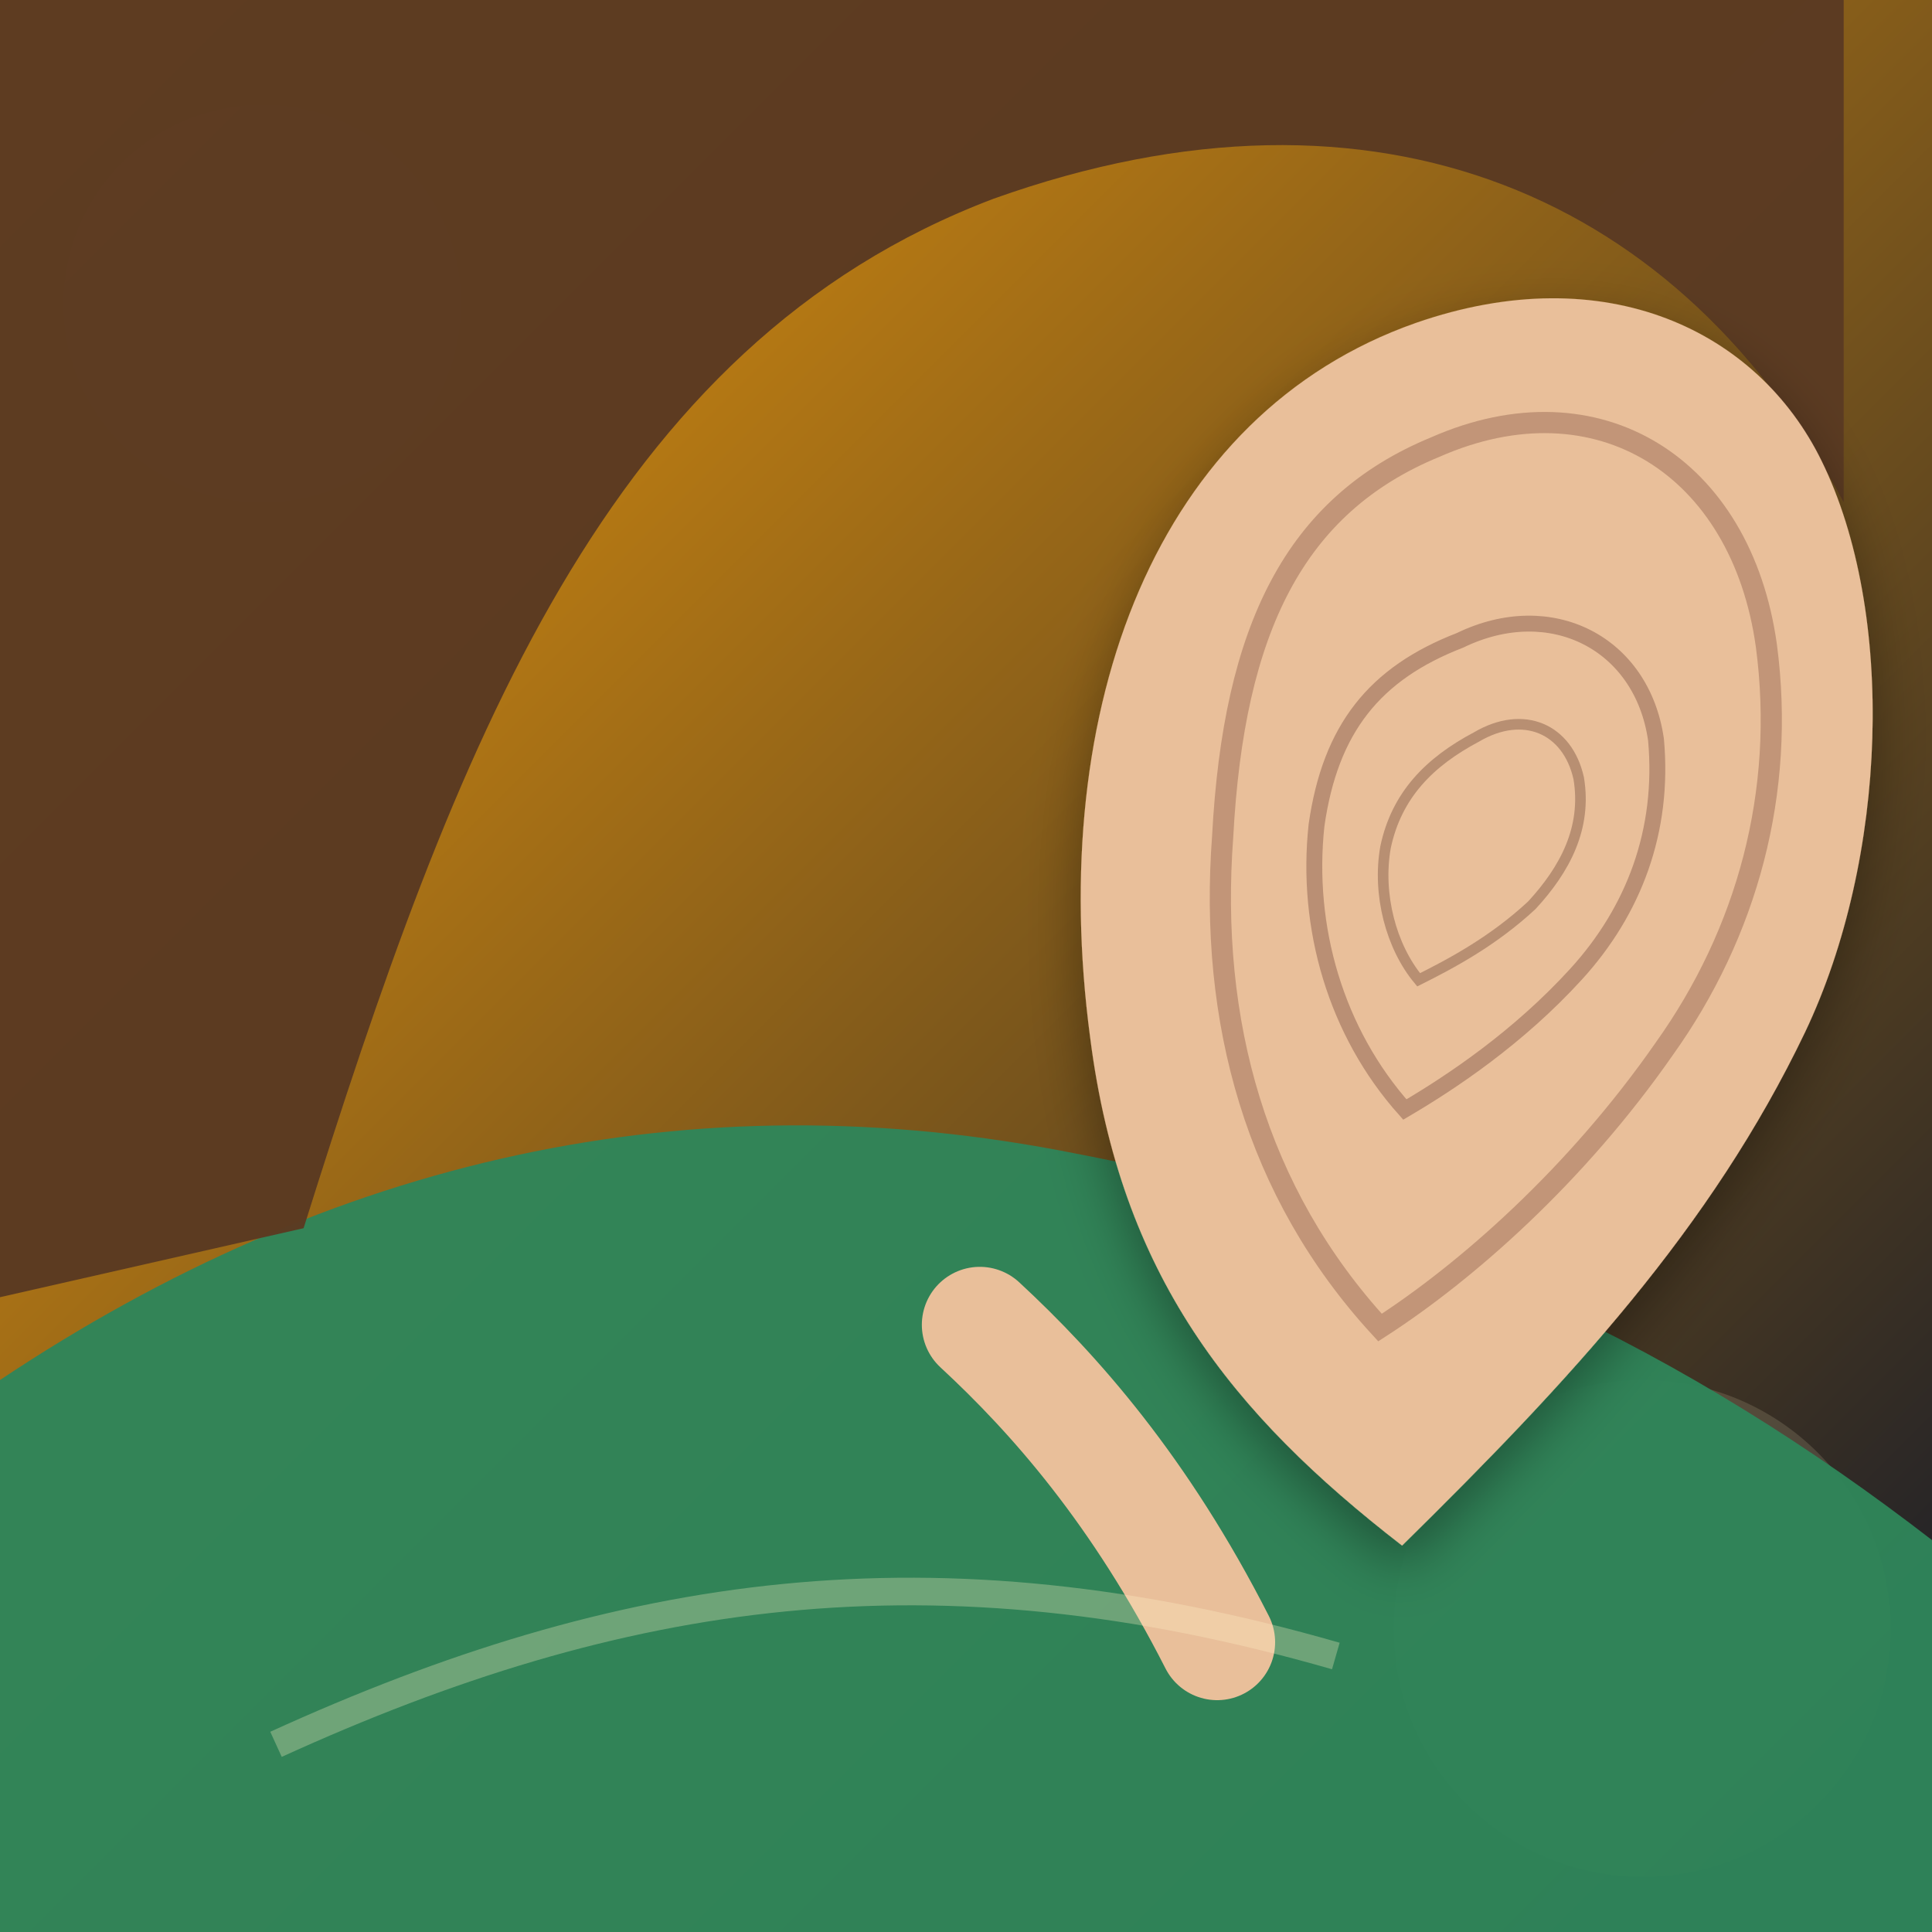
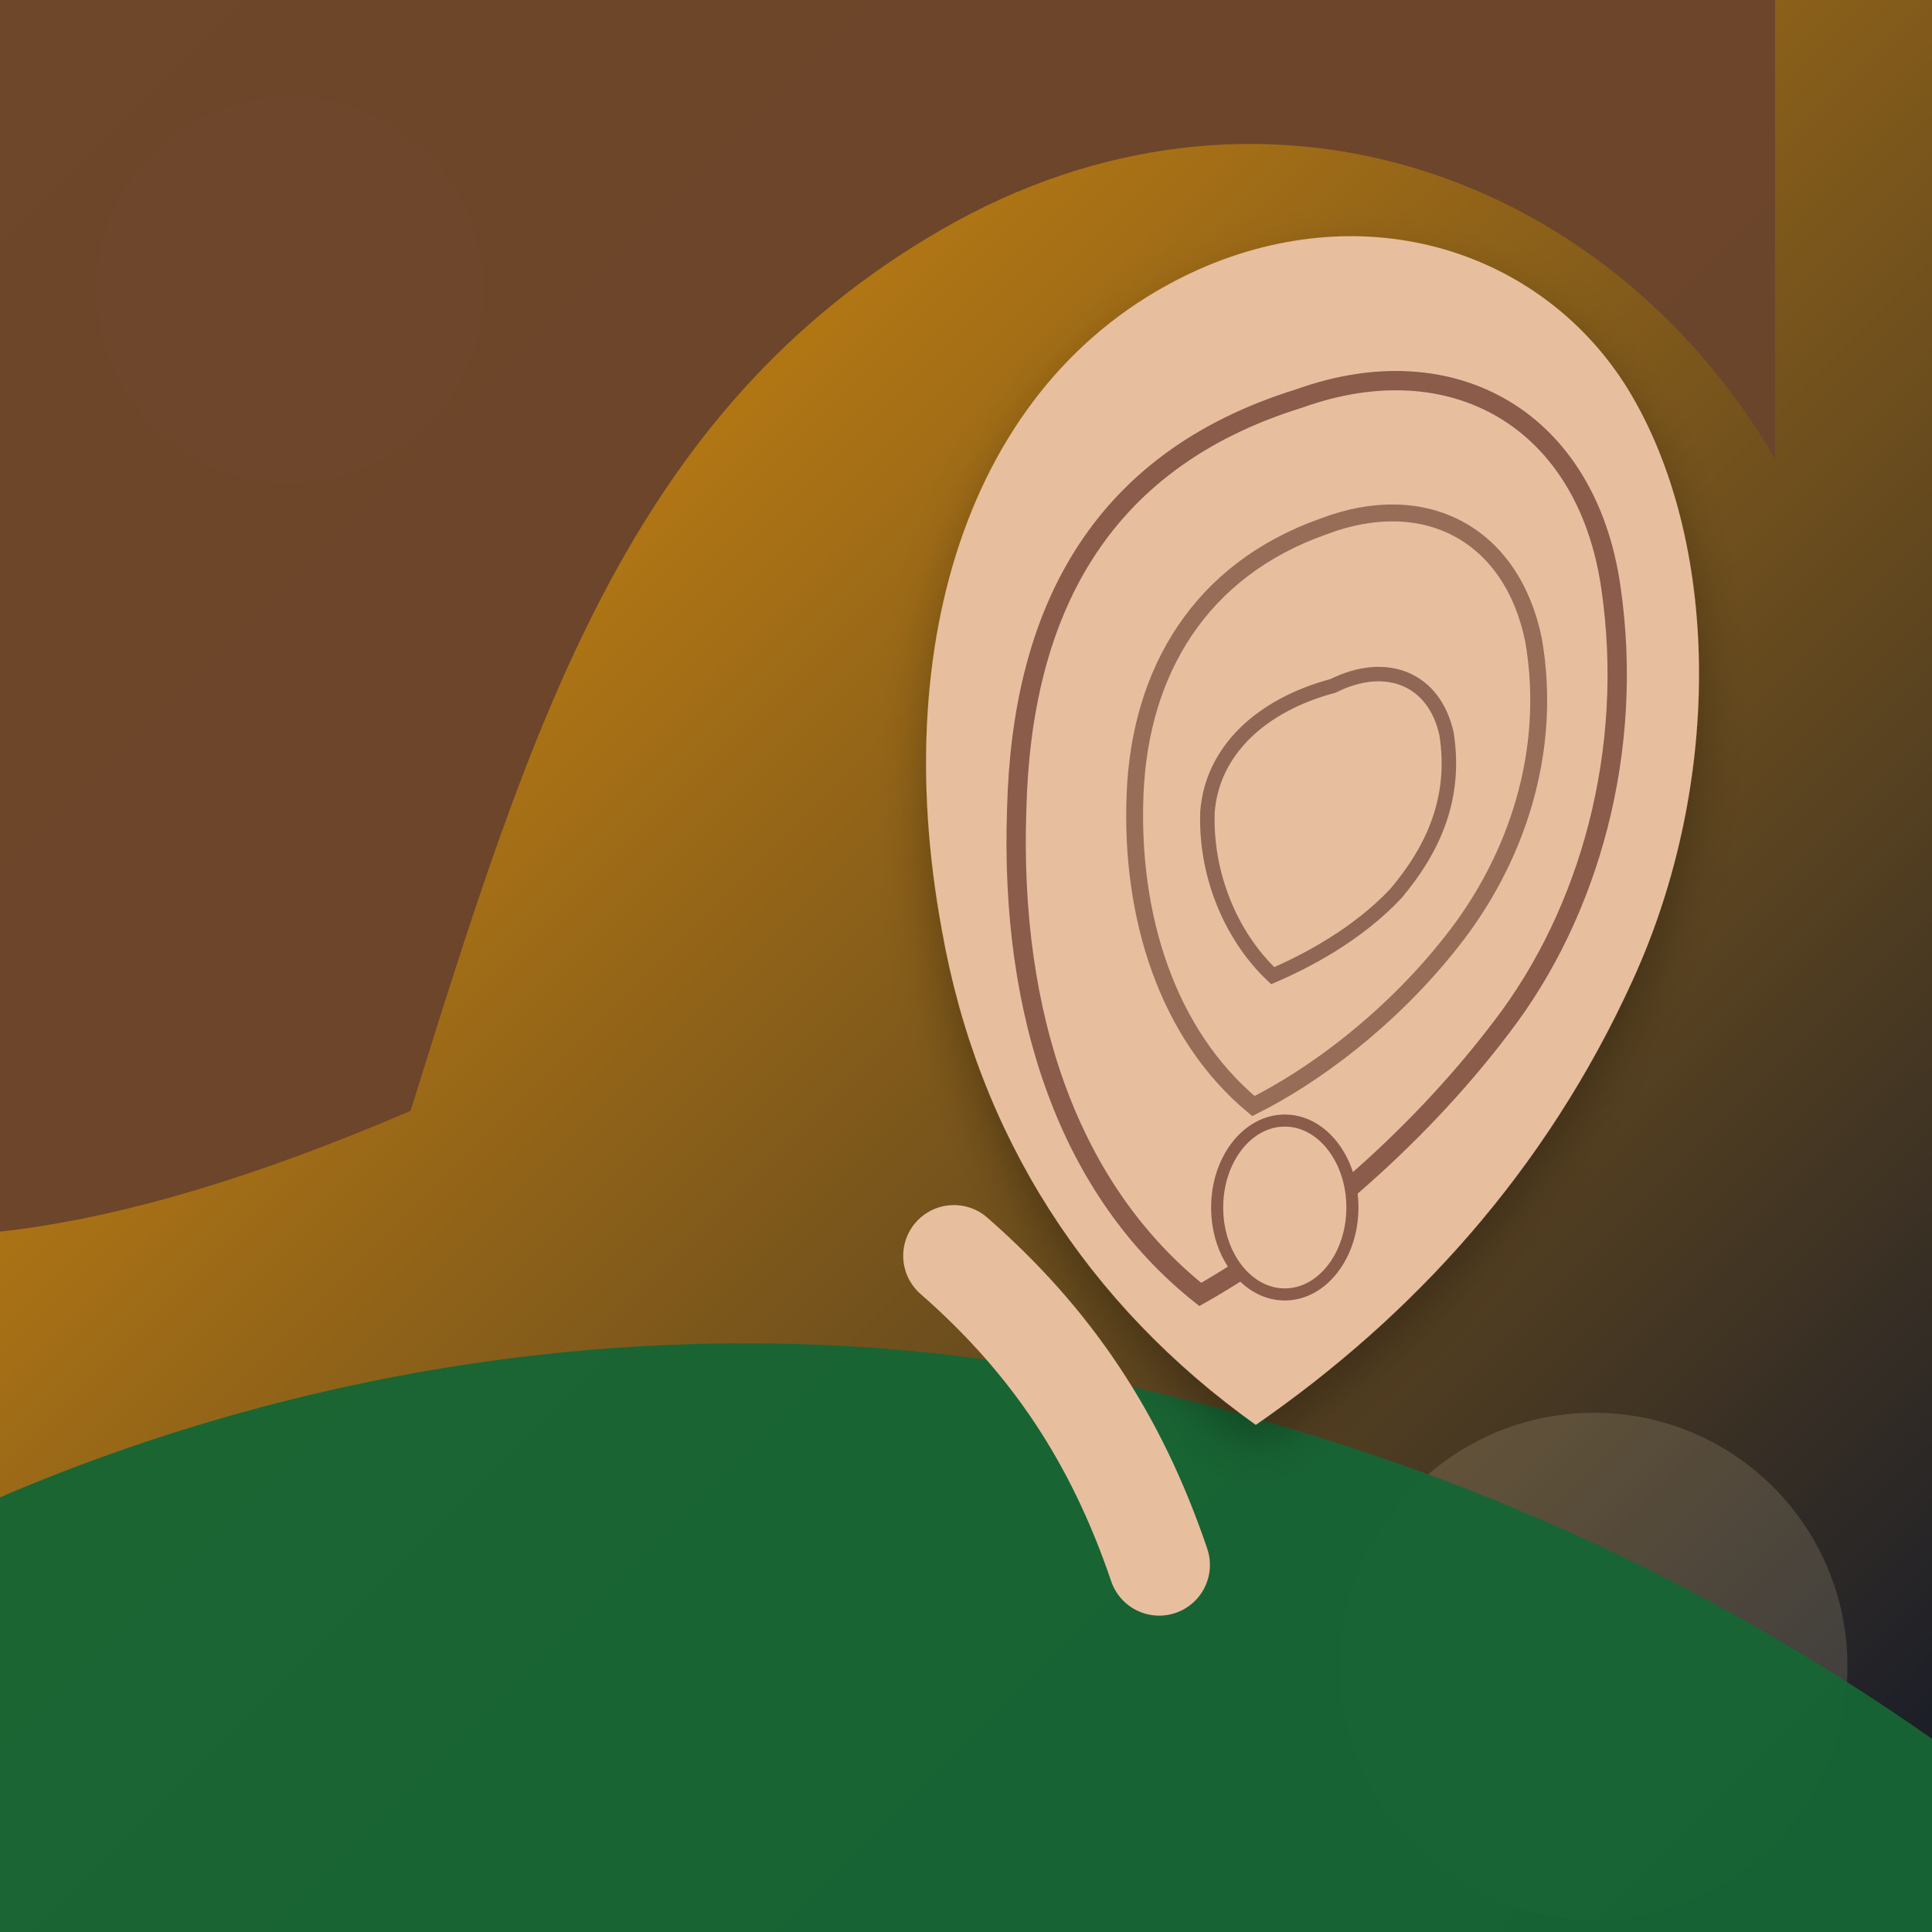
- <svg xmlns="http://www.w3.org/2000/svg" width="700" height="700" viewBox="0 0 700 700">
+ <svg xmlns="http://www.w3.org/2000/svg" width="800" height="800" viewBox="0 0 800 800">
  <defs>
-     <linearGradient id="g" x1="0" y1="0" x2="1" y2="1">
+     <linearGradient id="bg" x1="0" y1="0" x2="1" y2="1">
      <stop offset="0%" stop-color="#f59e0b" />
      <stop offset="100%" stop-color="#0f172a" />
    </linearGradient>
    <filter id="sh" x="-20%" y="-20%" width="140%" height="140%">
-       <feDropShadow dx="0" dy="8" stdDeviation="10" flood-opacity="0.35" />
+       <feDropShadow dx="0" dy="10" stdDeviation="10" flood-opacity="0.28" />
    </filter>
  </defs>
-   <rect width="700" height="700" fill="url(#g)" />
-   <circle cx="95" cy="110" r="72" fill="#fef3c7" opacity="0.20" />
-   <circle cx="595" cy="590" r="90" fill="#fef3c7" opacity="0.14" />
-   <path d="M0 500 C120 420 250 390 390 418 C515 442 612 490 700 558 L700 700 L0 700 Z" fill="#2f855a" opacity="0.96" />
-   <path d="M110 445 C165 270 220 125 360 72 C500 22 610 72 668 182 L668 0 L0 0 L0 470 Z" fill="#5b3a22" opacity="0.98" />
-   <path d="M508 560 C446 512 406 462 395 376 C379 256 419 150 513 117 C582 93 637 120 660 167 C687 222 684 311 654 374 C620 445 569 500 508 560 Z" fill="#e9bf9a" filter="url(#sh)" />
-   <path d="M520 162 C579 136 631 169 640 234 C647 287 633 338 603 380 C571 426 531 461 500 481 C455 432 438 370 443 303 C447 228 469 183 520 162 Z" fill="none" stroke="#9b6c55" stroke-width="7.68" opacity="0.50" />
-   <path d="M529 232 C562 216 595 233 600 268 C603 301 592 330 571 353 C550 376 526 392 509 402 C484 374 473 336 477 299 C482 264 498 244 529 232 Z" fill="none" stroke="#815444" stroke-width="5.76" opacity="0.45" />
-   <path d="M535 267 C552 257 568 264 572 282 C575 300 567 315 555 328 C541 341 526 349 514 355 C504 343 499 324 502 307 C506 288 518 276 535 267 Z" fill="none" stroke="#6e4638" stroke-width="3.84" opacity="0.40" />
-   <path d="M355 480 C382 505 413 540 441 595" fill="none" stroke="#e9bf9a" stroke-width="42" stroke-linecap="round" />
-   <path d="M100 632 C225 575 338 558 484 600" fill="none" stroke="#fef3c7" stroke-width="10" opacity="0.30" />
+   <rect width="800" height="800" fill="url(#bg)" />
+   <circle cx="120" cy="120" r="80" fill="#fef3c7" opacity="0.20" />
+   <circle cx="660" cy="690" r="105" fill="#fef3c7" opacity="0.14" />
+   <path d="M0 620 C140 560 300 540 450 570 C590 600 700 650 800 720 L800 800 L0 800 Z" fill="#166534" opacity="0.96" />
+   <path d="M170 460 C220 300 260 170 390 95 C520 20 665 70 735 190 L735 0 L0 0 L0 510 C45 505 100 490 170 460 Z" fill="#6b442b" opacity="0.98" />
+   <path d="M520 590 C450 540 405 470 390 385 C367 260 405 150 500 110 C570 81 640 106 674 161 C712 223 714 323 676 406 C640 485 585 545 520 590 Z" fill="#e7bf9f" filter="url(#sh)" />
+   <path d="M538 165 C602 142 657 174 667 243 C677 311 658 378 622 425 C585 474 536 514 497 536 C443 493 418 421 421 335 C423 255 454 191 538 165 Z" fill="#e7bf9f" stroke="#8a5c49" stroke-width="8" />
+   <path d="M548 218 C590 202 626 221 635 265 C643 311 628 356 601 390 C575 423 543 446 519 458 C483 428 468 379 470 329 C472 278 497 236 548 218 Z" fill="none" stroke="#7a4d3d" stroke-width="7" opacity="0.72" />
+   <path d="M552 284 C574 273 594 281 599 304 C603 330 594 351 578 370 C562 387 541 398 527 404 C509 387 499 361 500 336 C502 311 522 292 552 284 Z" fill="none" stroke="#6b4235" stroke-width="6" opacity="0.7" />
+   <ellipse cx="532" cy="500" rx="28" ry="36" fill="#e7bf9f" stroke="#8a5c49" stroke-width="5" />
+   <path d="M395 520 C435 555 462 595 480 648" fill="none" stroke="#e7bf9f" stroke-width="42" stroke-linecap="round" />
</svg>
